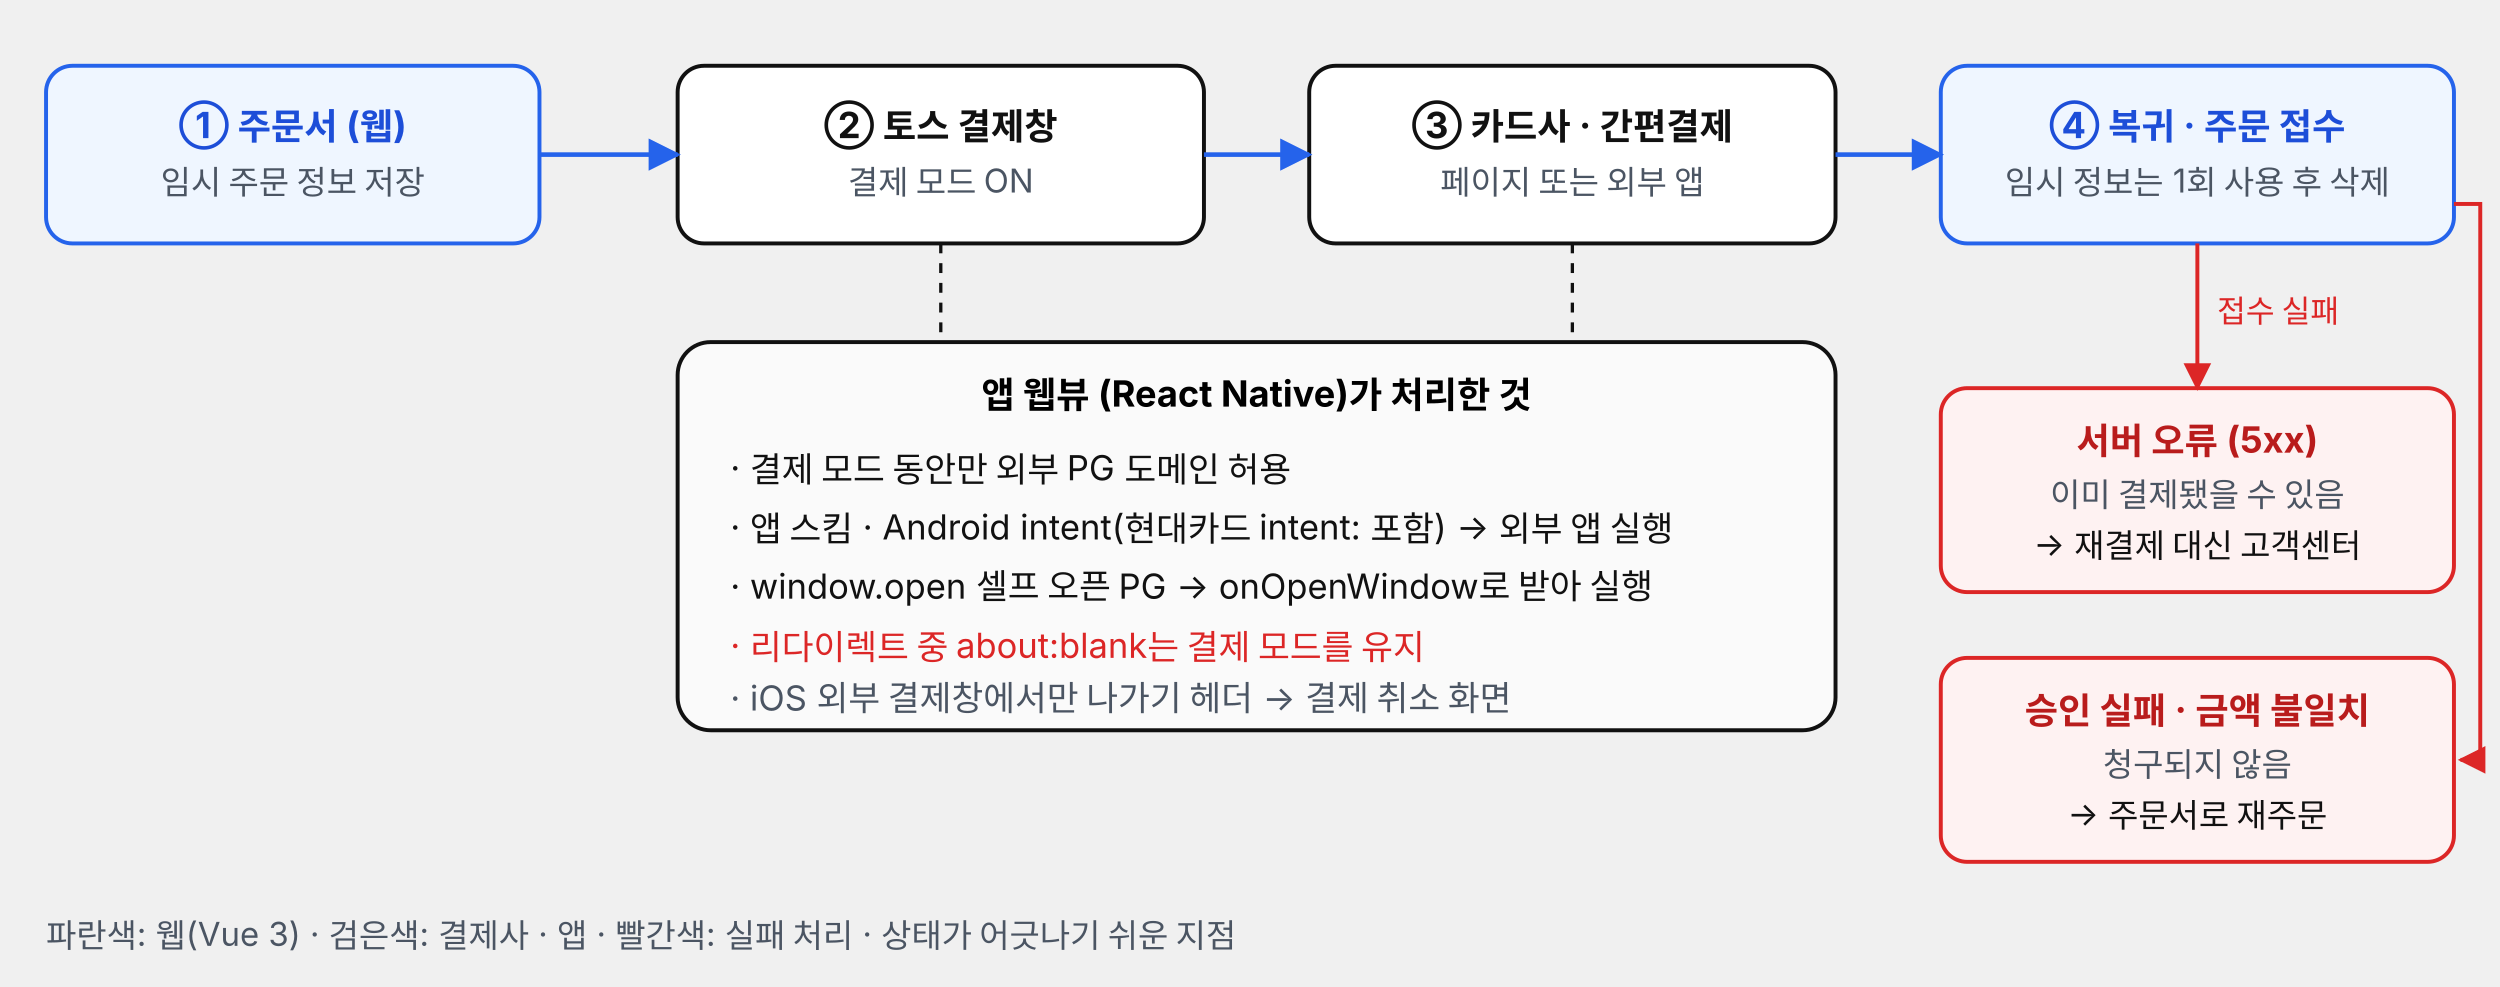
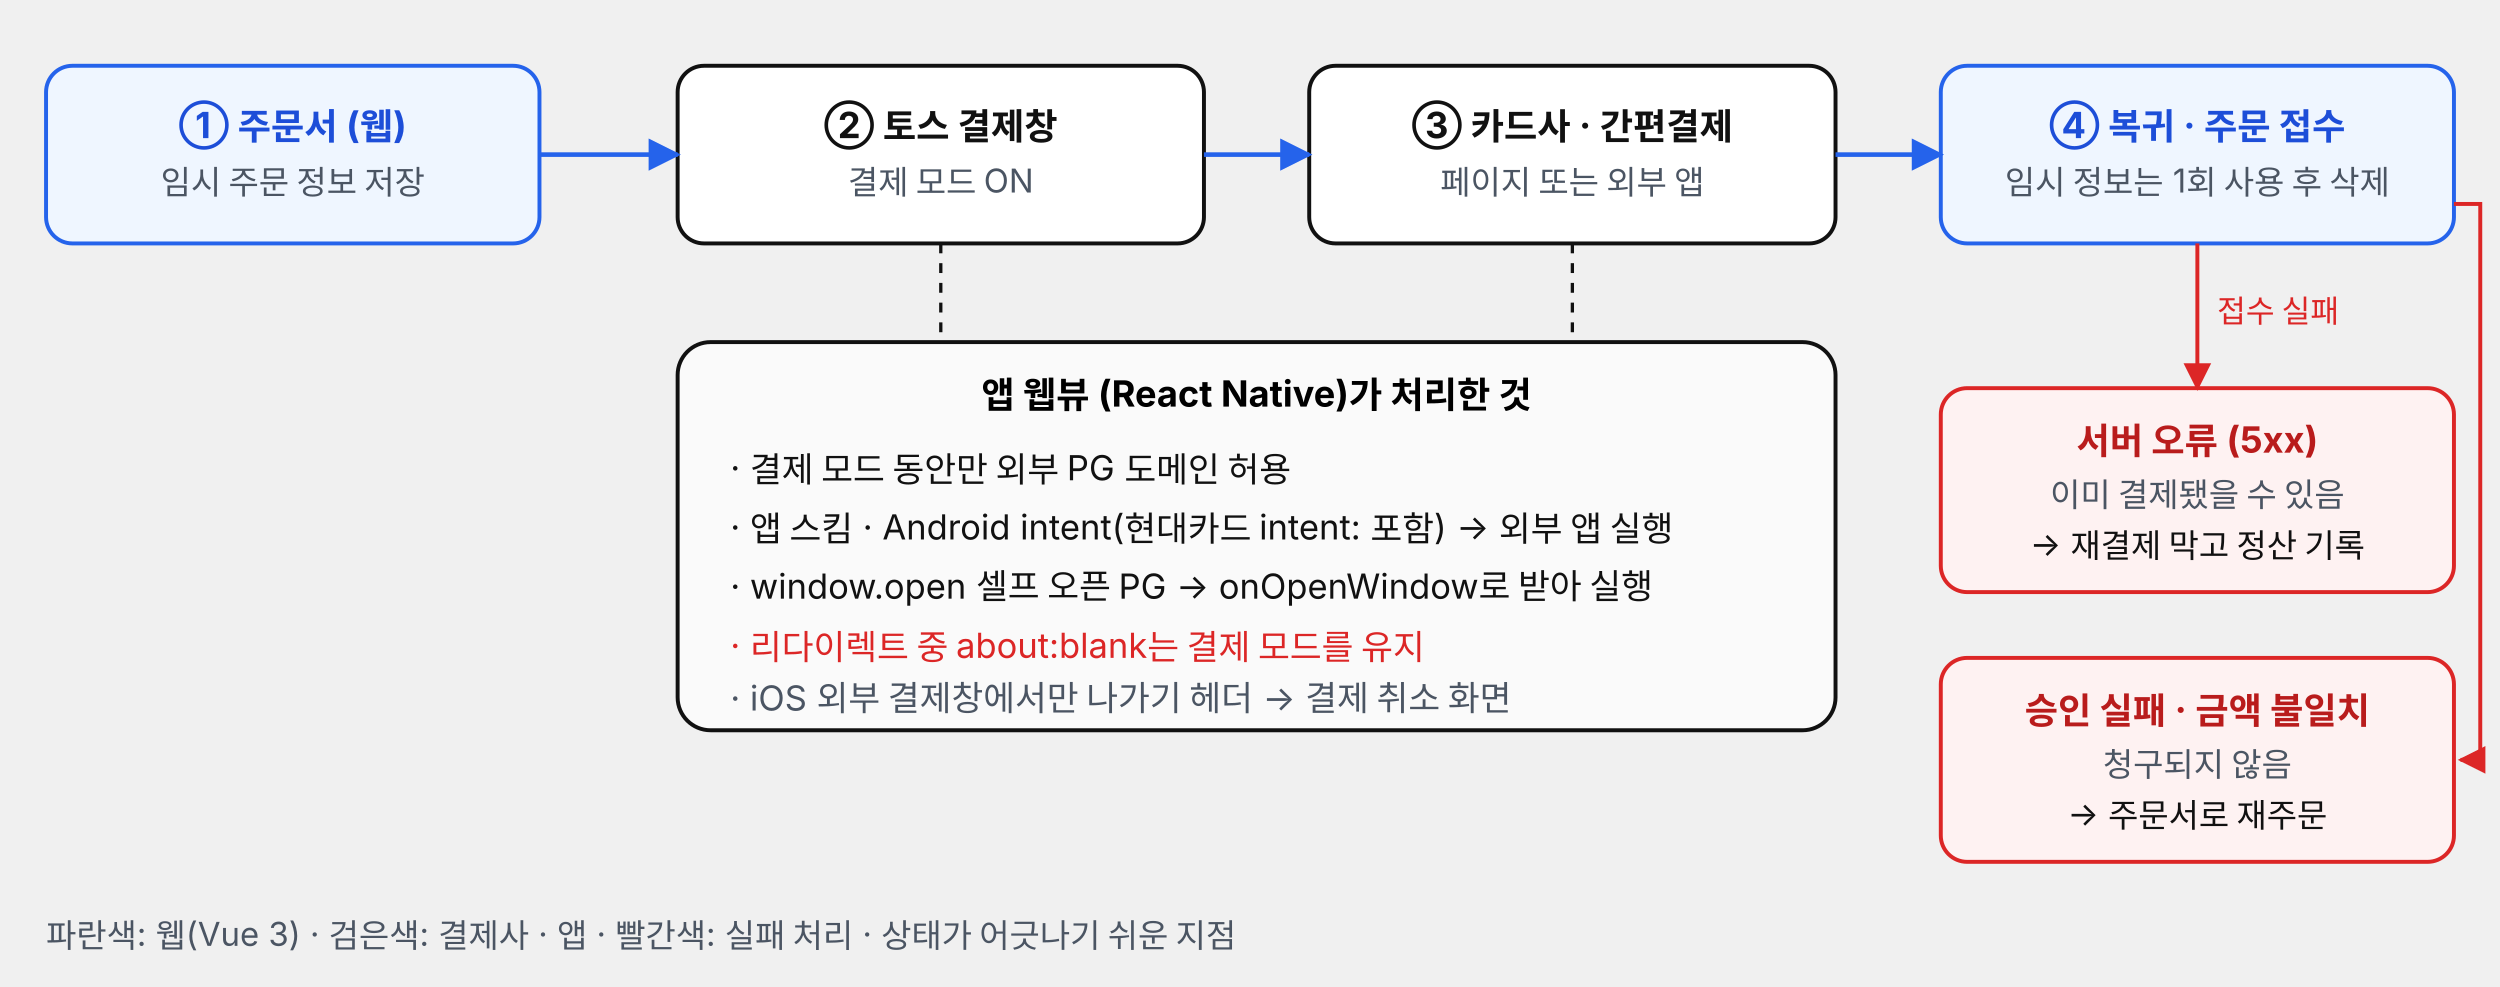
<svg xmlns="http://www.w3.org/2000/svg" viewBox="0 0 760 300" font-family="Pretendard, -apple-system, 'Apple SD Gothic Neo', sans-serif" font-size="11">
  <defs>
    <marker id="a" viewBox="0 0 10 10" refX="9" refY="5" markerWidth="7" markerHeight="7" orient="auto-start-reverse">
      <path d="M0 0 L10 5 L0 10 z" fill="#2563eb" />
    </marker>
    <marker id="r" viewBox="0 0 10 10" refX="9" refY="5" markerWidth="7" markerHeight="7" orient="auto-start-reverse">
      <path d="M0 0 L10 5 L0 10 z" fill="#dc2626" />
    </marker>
    <marker id="g" viewBox="0 0 10 10" refX="9" refY="5" markerWidth="7" markerHeight="7" orient="auto-start-reverse">
      <path d="M0 0 L10 5 L0 10 z" fill="#111" />
    </marker>
  </defs>
  <g stroke="#2563eb" stroke-width="1.2" fill="#eff6ff">
    <rect x="14" y="20" width="150" height="54" rx="8" />
    <rect x="590" y="20" width="156" height="54" rx="8" />
  </g>
  <g stroke="#111" stroke-width="1.2" fill="#fff">
    <rect x="206" y="20" width="160" height="54" rx="8" />
    <rect x="398" y="20" width="160" height="54" rx="8" />
  </g>
  <g text-anchor="middle" fill="#111">
    <text x="89" y="42" font-weight="700" fill="#1d4ed8">① 주문서 (웹)</text>
    <text x="89" y="59" font-size="10" fill="#4b5563">임시 주문 정보 저장</text>
    <text x="286" y="42" font-weight="700">② 토스 결제창</text>
    <text x="286" y="59" font-size="10" fill="#4b5563">결제 모드 ON</text>
    <text x="478" y="42" font-weight="700">③ 카드사 · 간편결제</text>
    <text x="478" y="59" font-size="10" fill="#4b5563">페이지 또는 외부 앱</text>
    <text x="668" y="42" font-weight="700" fill="#1d4ed8">④ 복귀 · 주문 접수</text>
    <text x="668" y="59" font-size="10" fill="#4b5563">임시 정보는 1회 사용 후 삭제</text>
  </g>
  <g stroke="#2563eb" stroke-width="1.4" fill="none" marker-end="url(#a)">
    <path d="M164 47 L206 47" />
    <path d="M366 47 L398 47" />
    <path d="M558 47 L590 47" />
  </g>
  <g stroke="#111" stroke-width="1.2" fill="#fafafa">
    <rect x="206" y="104" width="352" height="118" rx="10" />
  </g>
  <text x="382" y="124" text-anchor="middle" font-weight="700">앱 웹뷰 (React Native)가 처리한 것</text>
  <g fill="#111" font-size="10.5">
    <text x="222" y="146">· 결제 모드 동안만 외부 PG 도메인 허용</text>
    <text x="222" y="164">· 앱 스킴 · Android intent(현대카드 intent: 포함) → 외부 앱 실행</text>
    <text x="222" y="182">· window.open 셀프 오픈 PG → onOpenWindow로 받아 실행</text>
    <text x="222" y="200" fill="#dc2626">· 리다이렉트 중 about:blank는 결제 모드를 유지</text>
    <text x="222" y="216" fill="#4b5563">· iOS 외부 결제창에서만 나가기 헤더 → 결제 취소 화면</text>
  </g>
  <g stroke="#111" stroke-width="1" fill="none" stroke-dasharray="3 3">
    <path d="M286 74 L286 104" />
    <path d="M478 74 L478 104" />
  </g>
  <g stroke="#dc2626" stroke-width="1.2" fill="#fef2f2">
    <rect x="590" y="118" width="156" height="62" rx="8" />
    <rect x="590" y="200" width="156" height="62" rx="8" />
  </g>
  <g text-anchor="middle">
    <text x="668" y="138" font-weight="700" fill="#b91c1c">서버 오류 (5xx)</text>
    <text x="668" y="154" font-size="10" fill="#4b5563">이미 결제됐을 수 있음</text>
-     <text x="668" y="169" font-size="10" fill="#111">→ 재결제 대신 고객센터</text>
+     <text x="668" y="169" font-size="10" fill="#111">→ 재결제 막고 정산 기록</text>
    <text x="668" y="220" font-weight="700" fill="#b91c1c">승인 실패 · 금액 불일치</text>
    <text x="668" y="236" font-size="10" fill="#4b5563">청구되지 않음</text>
    <text x="668" y="251" font-size="10" fill="#111">→ 주문서로 재주문</text>
  </g>
  <g stroke="#dc2626" stroke-width="1.2" fill="none" marker-end="url(#r)">
    <path d="M668 74 L668 118" />
    <path d="M746 62 L754 62 L754 231 L748 231" />
  </g>
  <text x="674" y="98" font-size="9.5" fill="#dc2626">접수 실패</text>
  <text x="14" y="288" font-size="10" fill="#4b5563">파란색: 웹(Vue 3) · 검은색: 결제사 · 앱 · 빨간색: 실패 처리 · 상태가 어긋나기 쉬운 지점</text>
</svg>
